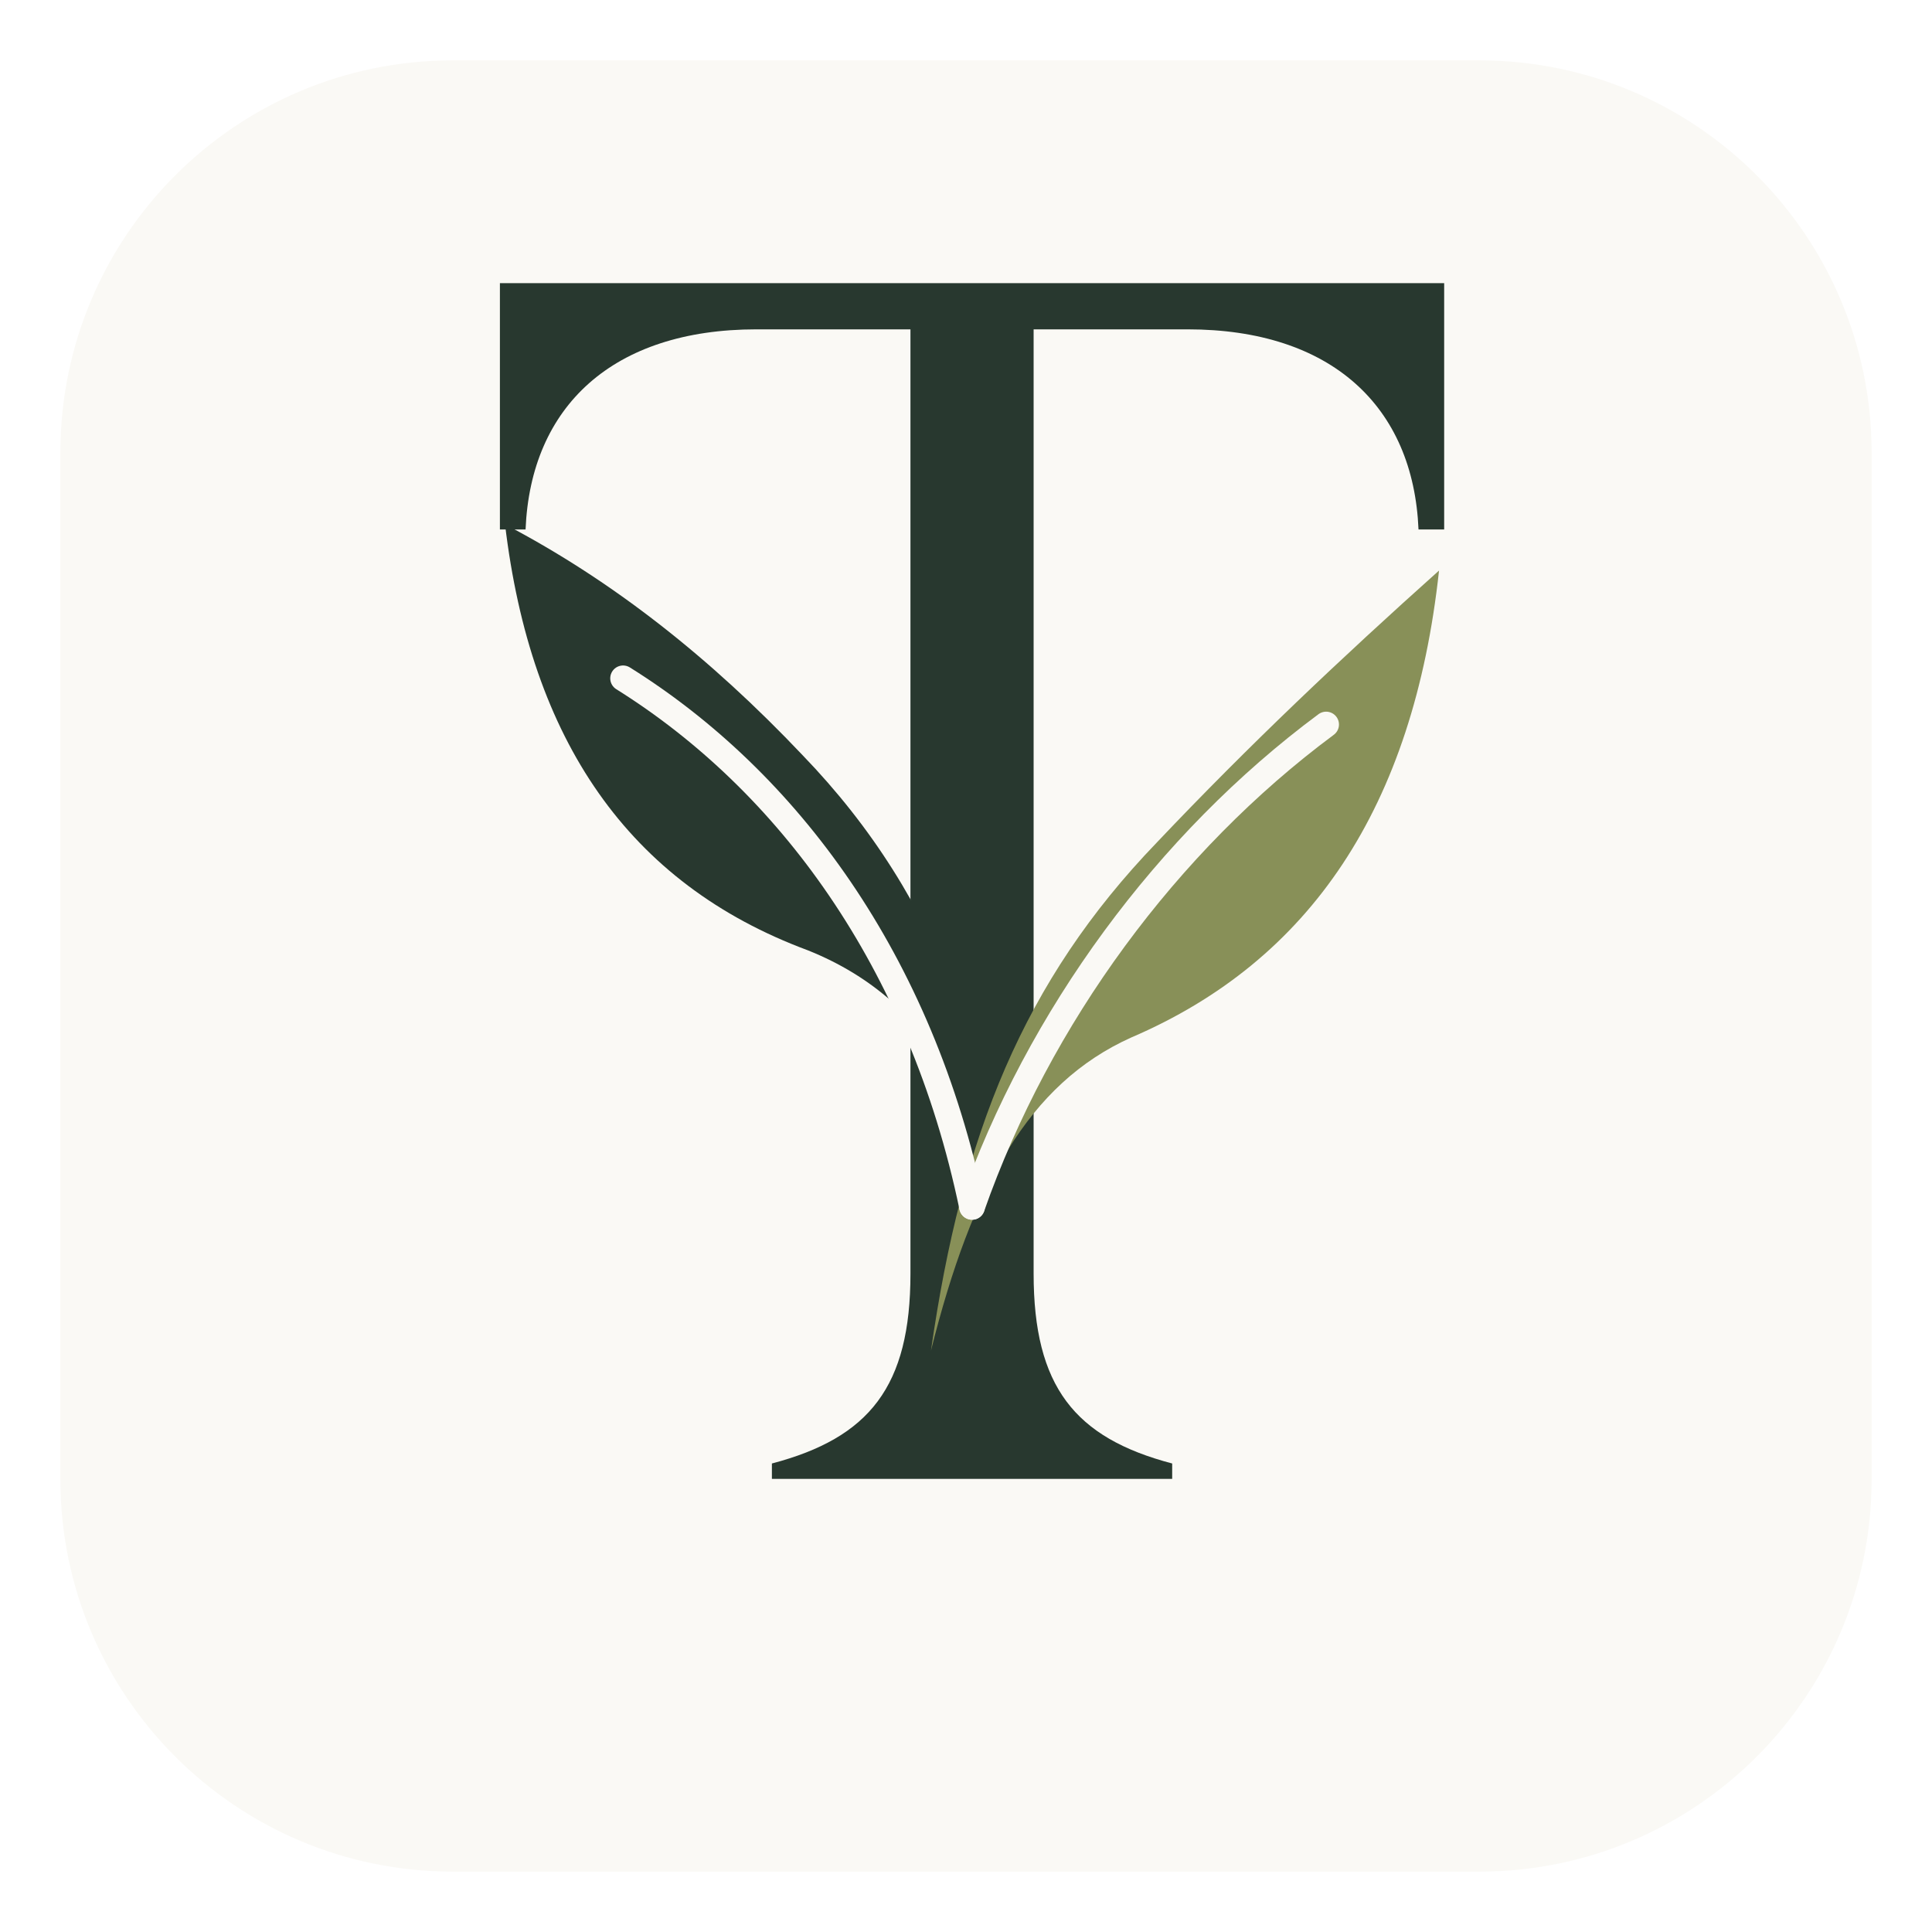
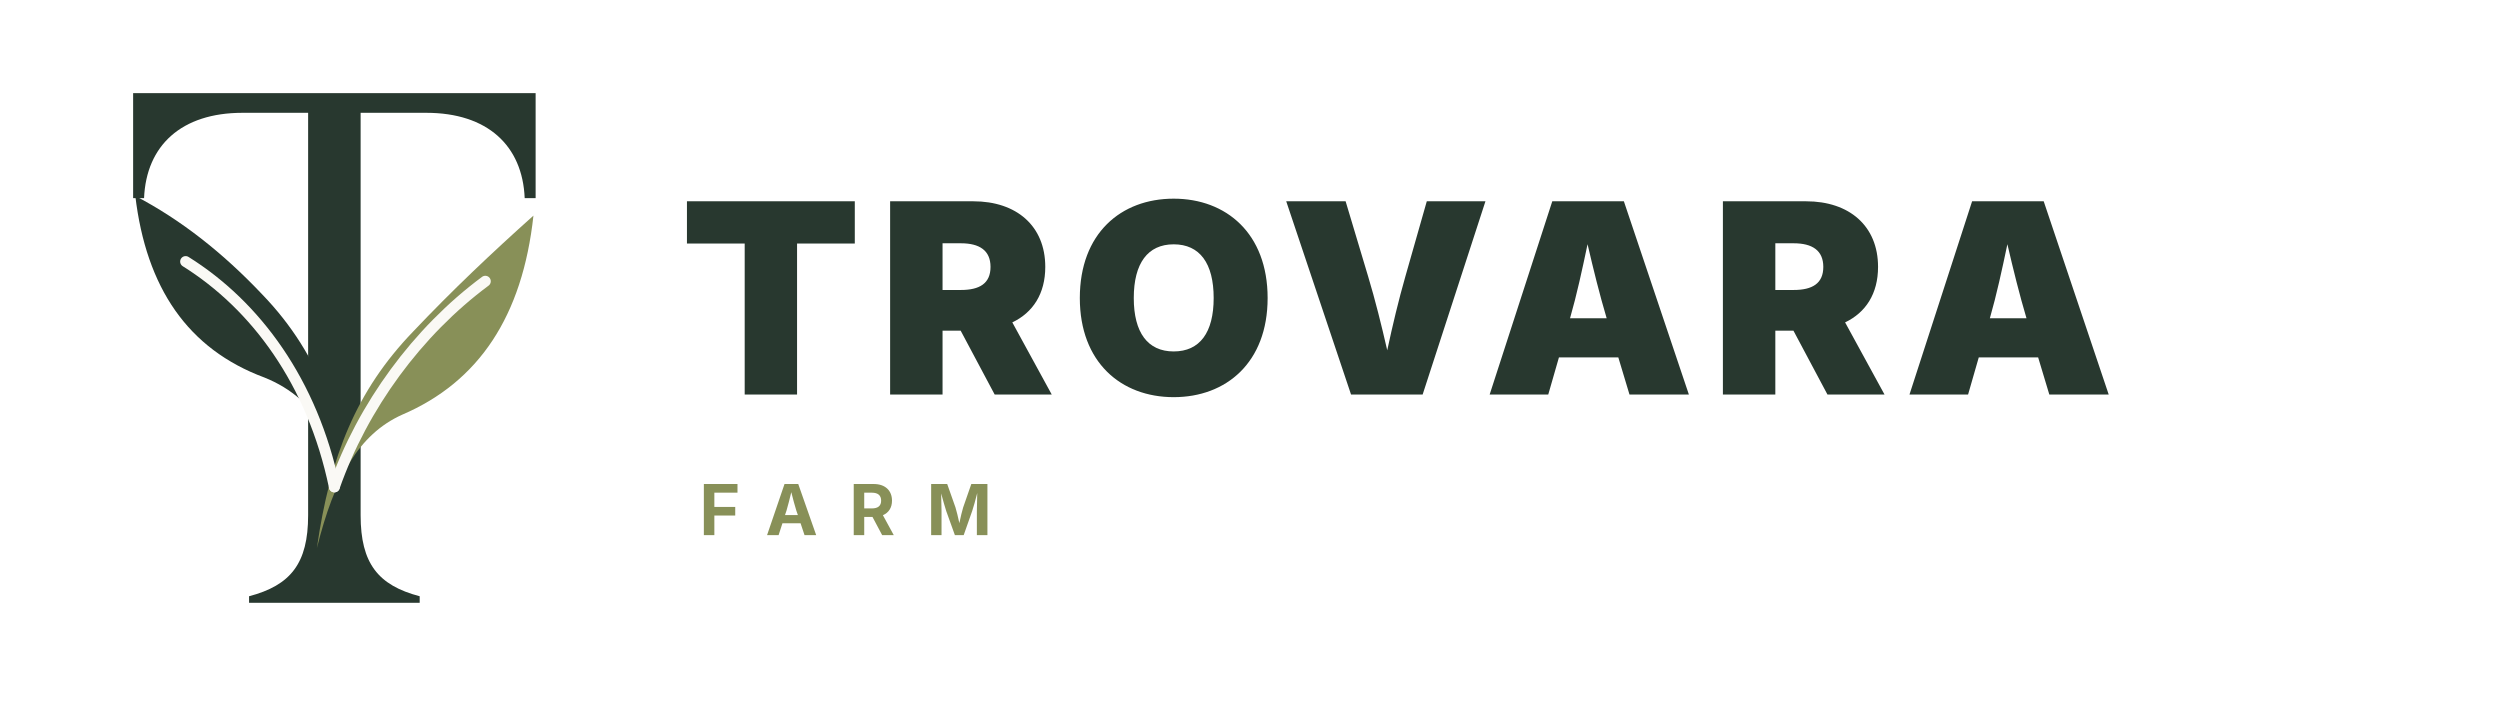
- <svg xmlns="http://www.w3.org/2000/svg" viewBox="0 0 128 128" role="img" aria-labelledby="title desc">
-   <rect x="4" y="4" width="120" height="120" rx="26" fill="#FAF9F5" />
-   <g transform="translate(27 14) scale(.34)">
+ <svg xmlns="http://www.w3.org/2000/svg" viewBox="0 0 640 180" role="img" aria-labelledby="title desc">
+   <g transform="translate(24 16) scale(.56)">
    <path fill="#28382F" d="M18 14h184v48h-5c-1-24-17-39-45-39h-30v184c0 22 8 32 27 37v3H71v-3c19-5 27-15 27-37V23H68C40 23 24 38 23 62h-5Z" />
    <path fill="#28382F" d="M19 61c5 42 24 70 59 83 25 10 37 33 42 73-4-49-16-83-43-111C59 87 40 72 19 61Z" />
    <path fill="#889058" d="M201 70c-5 46-25 76-60 91-20 9-31 29-39 61 6-42 18-72 44-99 18-19 36-36 55-53Z" />
    <path d="M42 91c32 20 58 55 68 103" fill="none" stroke="#FAF9F5" stroke-width="5" stroke-linecap="round" />
    <path d="M179 100c-31 23-56 57-69 94" fill="none" stroke="#FAF9F5" stroke-width="5" stroke-linecap="round" />
  </g>
+   <text x="174" y="101" fill="#28382F" font-family="Inter, Arial, sans-serif" font-size="68" font-weight="850" letter-spacing="4">TROVARA</text>
+   <text x="179" y="137" fill="#889058" font-family="Inter, Arial, sans-serif" font-size="18" font-weight="750" letter-spacing="8">FARM</text>
</svg>
